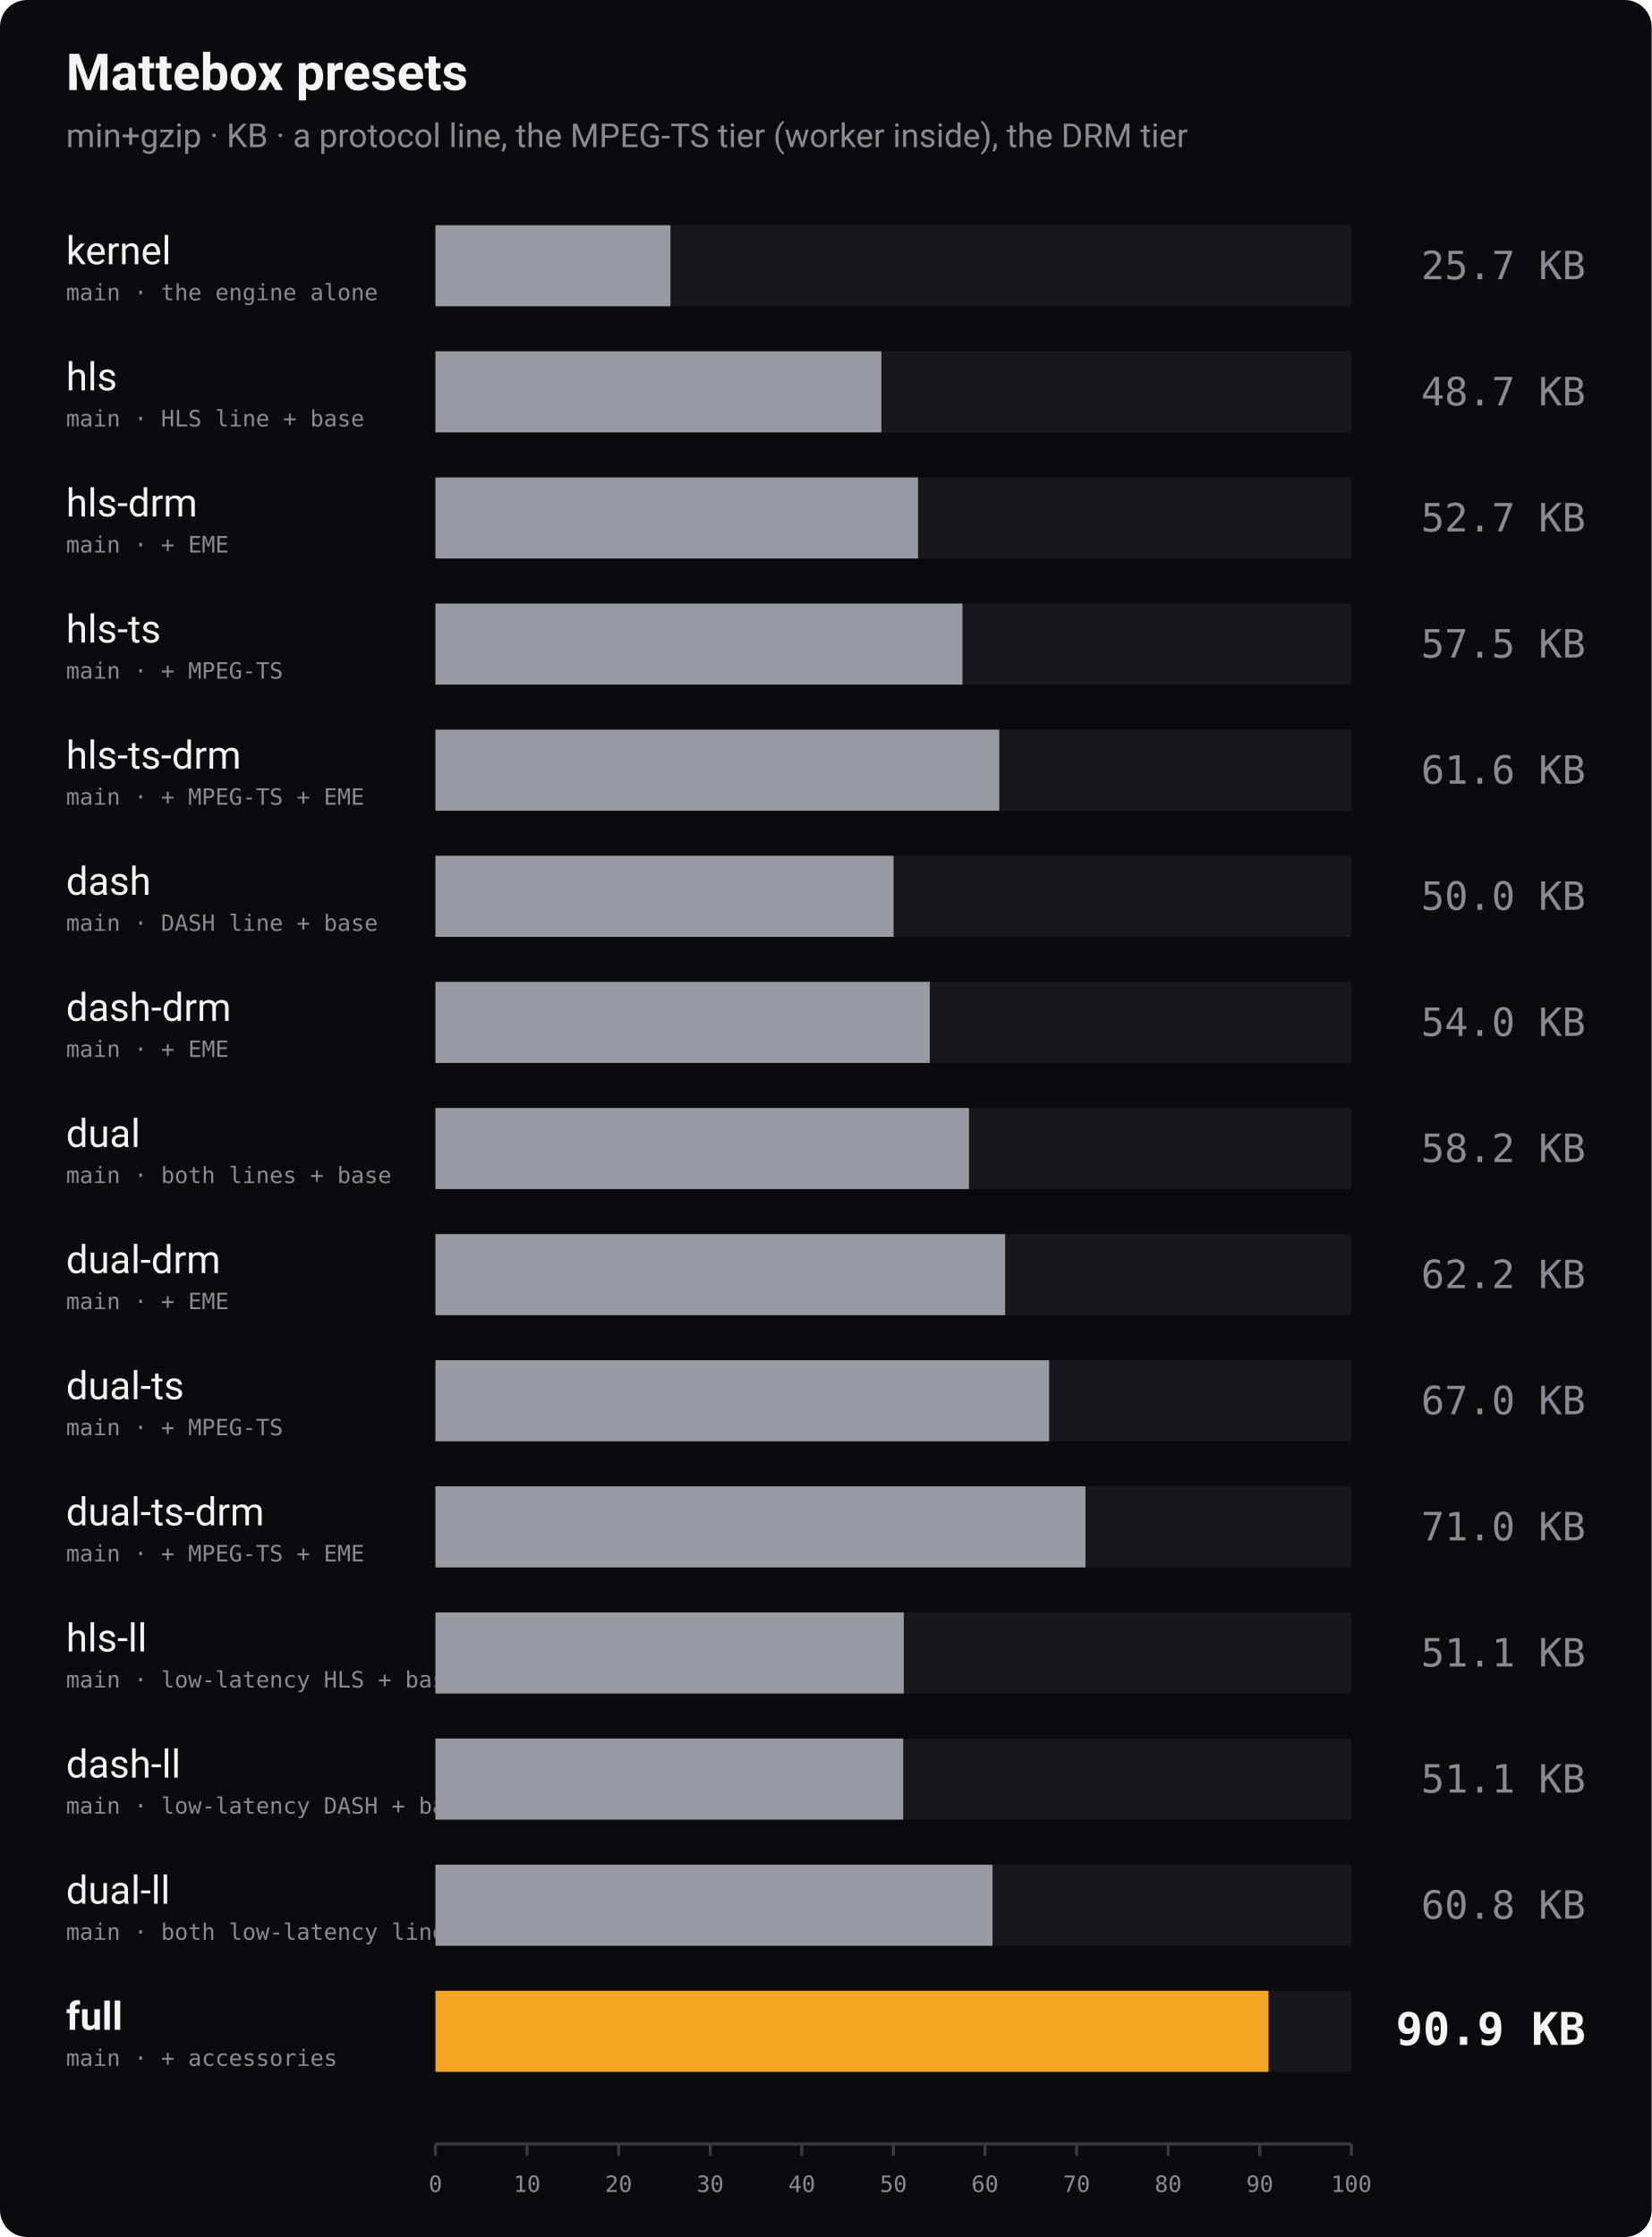
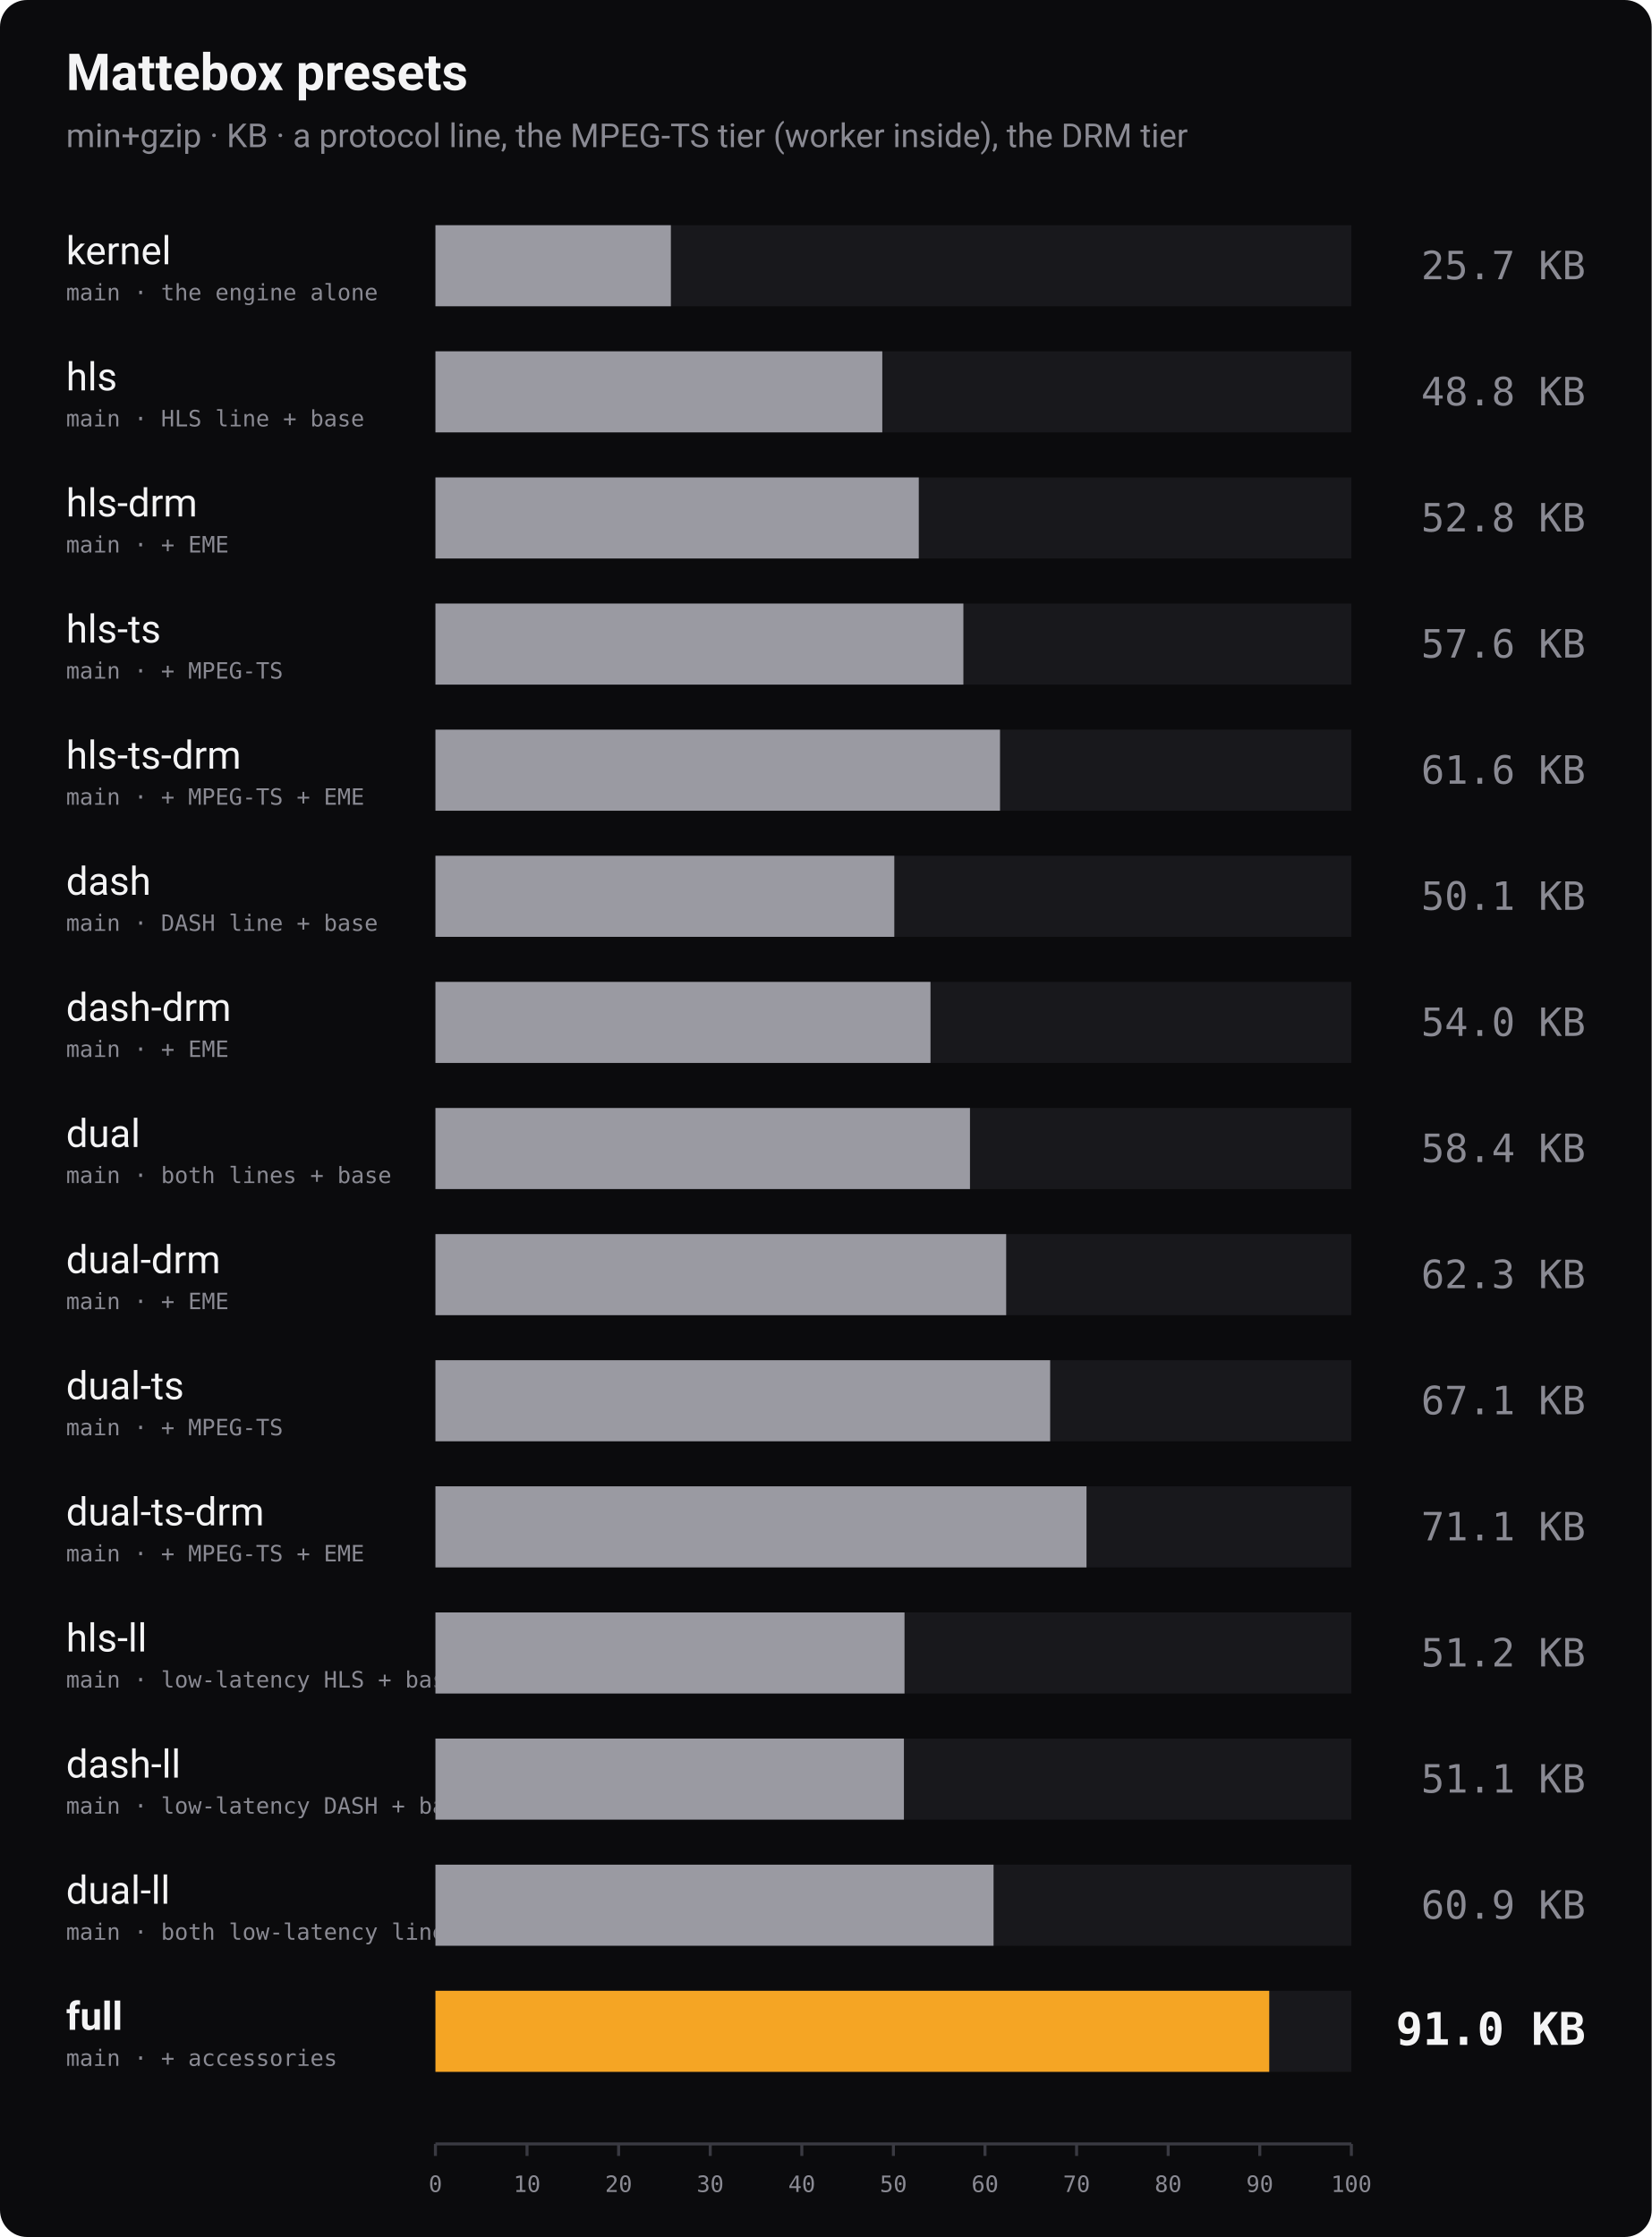
<svg xmlns="http://www.w3.org/2000/svg" width="1100" height="1490" viewBox="0 0 1100 1490" role="img" aria-label="Bundle size of every Mattebox preset, min+gzip">
  <rect width="1100" height="1490" rx="18" fill="#0b0b0d" />
  <text x="44" y="60" font-family="-apple-system, 'Segoe UI', Roboto, Helvetica, Arial, sans-serif" font-size="34" font-weight="700" fill="#f4f4f5">Mattebox presets</text>
  <text x="44" y="98" font-family="-apple-system, 'Segoe UI', Roboto, Helvetica, Arial, sans-serif" font-size="22" fill="#8a8a93">min+gzip · KB · a protocol line, the MPEG-TS tier (worker inside), the DRM tier</text>
  <text x="44" y="176" font-family="-apple-system, 'Segoe UI', Roboto, Helvetica, Arial, sans-serif" font-size="26" font-weight="400" fill="#f4f4f5">kernel</text>
  <text x="44" y="200" font-family="ui-monospace, 'SF Mono', Menlo, Consolas, monospace" font-size="15" fill="#8a8a93">main · the engine alone</text>
  <rect x="290" y="150" width="610" height="54" fill="#18181c" />
-   <rect x="290" y="150" width="156.5" height="54" fill="#9a9aa2" />
+   <rect x="290" y="150" width="156.8" height="54" fill="#9a9aa2" />
  <text x="1056" y="186" text-anchor="end" font-family="ui-monospace, 'SF Mono', Menlo, Consolas, monospace" font-size="26" font-weight="400" fill="#8a8a93">25.7 KB</text>
  <text x="44" y="260" font-family="-apple-system, 'Segoe UI', Roboto, Helvetica, Arial, sans-serif" font-size="26" font-weight="400" fill="#f4f4f5">hls</text>
  <text x="44" y="284" font-family="ui-monospace, 'SF Mono', Menlo, Consolas, monospace" font-size="15" fill="#8a8a93">main · HLS line + base</text>
  <rect x="290" y="234" width="610" height="54" fill="#18181c" />
-   <rect x="290" y="234" width="297.0" height="54" fill="#9a9aa2" />
-   <text x="1056" y="270" text-anchor="end" font-family="ui-monospace, 'SF Mono', Menlo, Consolas, monospace" font-size="26" font-weight="400" fill="#8a8a93">48.7 KB</text>
+   <rect x="290" y="234" width="297.6" height="54" fill="#9a9aa2" />
+   <text x="1056" y="270" text-anchor="end" font-family="ui-monospace, 'SF Mono', Menlo, Consolas, monospace" font-size="26" font-weight="400" fill="#8a8a93">48.8 KB</text>
  <text x="44" y="344" font-family="-apple-system, 'Segoe UI', Roboto, Helvetica, Arial, sans-serif" font-size="26" font-weight="400" fill="#f4f4f5">hls-drm</text>
  <text x="44" y="368" font-family="ui-monospace, 'SF Mono', Menlo, Consolas, monospace" font-size="15" fill="#8a8a93">main · + EME</text>
  <rect x="290" y="318" width="610" height="54" fill="#18181c" />
-   <rect x="290" y="318" width="321.4" height="54" fill="#9a9aa2" />
-   <text x="1056" y="354" text-anchor="end" font-family="ui-monospace, 'SF Mono', Menlo, Consolas, monospace" font-size="26" font-weight="400" fill="#8a8a93">52.7 KB</text>
+   <rect x="290" y="318" width="321.9" height="54" fill="#9a9aa2" />
+   <text x="1056" y="354" text-anchor="end" font-family="ui-monospace, 'SF Mono', Menlo, Consolas, monospace" font-size="26" font-weight="400" fill="#8a8a93">52.8 KB</text>
  <text x="44" y="428" font-family="-apple-system, 'Segoe UI', Roboto, Helvetica, Arial, sans-serif" font-size="26" font-weight="400" fill="#f4f4f5">hls-ts</text>
  <text x="44" y="452" font-family="ui-monospace, 'SF Mono', Menlo, Consolas, monospace" font-size="15" fill="#8a8a93">main · + MPEG-TS</text>
  <rect x="290" y="402" width="610" height="54" fill="#18181c" />
-   <rect x="290" y="402" width="351.0" height="54" fill="#9a9aa2" />
-   <text x="1056" y="438" text-anchor="end" font-family="ui-monospace, 'SF Mono', Menlo, Consolas, monospace" font-size="26" font-weight="400" fill="#8a8a93">57.5 KB</text>
+   <rect x="290" y="402" width="351.6" height="54" fill="#9a9aa2" />
+   <text x="1056" y="438" text-anchor="end" font-family="ui-monospace, 'SF Mono', Menlo, Consolas, monospace" font-size="26" font-weight="400" fill="#8a8a93">57.6 KB</text>
  <text x="44" y="512" font-family="-apple-system, 'Segoe UI', Roboto, Helvetica, Arial, sans-serif" font-size="26" font-weight="400" fill="#f4f4f5">hls-ts-drm</text>
  <text x="44" y="536" font-family="ui-monospace, 'SF Mono', Menlo, Consolas, monospace" font-size="15" fill="#8a8a93">main · + MPEG-TS + EME</text>
  <rect x="290" y="486" width="610" height="54" fill="#18181c" />
-   <rect x="290" y="486" width="375.5" height="54" fill="#9a9aa2" />
+   <rect x="290" y="486" width="376.0" height="54" fill="#9a9aa2" />
  <text x="1056" y="522" text-anchor="end" font-family="ui-monospace, 'SF Mono', Menlo, Consolas, monospace" font-size="26" font-weight="400" fill="#8a8a93">61.6 KB</text>
  <text x="44" y="596" font-family="-apple-system, 'Segoe UI', Roboto, Helvetica, Arial, sans-serif" font-size="26" font-weight="400" fill="#f4f4f5">dash</text>
  <text x="44" y="620" font-family="ui-monospace, 'SF Mono', Menlo, Consolas, monospace" font-size="15" fill="#8a8a93">main · DASH line + base</text>
  <rect x="290" y="570" width="610" height="54" fill="#18181c" />
-   <rect x="290" y="570" width="305.1" height="54" fill="#9a9aa2" />
-   <text x="1056" y="606" text-anchor="end" font-family="ui-monospace, 'SF Mono', Menlo, Consolas, monospace" font-size="26" font-weight="400" fill="#8a8a93">50.0 KB</text>
+   <rect x="290" y="570" width="305.6" height="54" fill="#9a9aa2" />
+   <text x="1056" y="606" text-anchor="end" font-family="ui-monospace, 'SF Mono', Menlo, Consolas, monospace" font-size="26" font-weight="400" fill="#8a8a93">50.1 KB</text>
  <text x="44" y="680" font-family="-apple-system, 'Segoe UI', Roboto, Helvetica, Arial, sans-serif" font-size="26" font-weight="400" fill="#f4f4f5">dash-drm</text>
  <text x="44" y="704" font-family="ui-monospace, 'SF Mono', Menlo, Consolas, monospace" font-size="15" fill="#8a8a93">main · + EME</text>
  <rect x="290" y="654" width="610" height="54" fill="#18181c" />
-   <rect x="290" y="654" width="329.2" height="54" fill="#9a9aa2" />
+   <rect x="290" y="654" width="329.7" height="54" fill="#9a9aa2" />
  <text x="1056" y="690" text-anchor="end" font-family="ui-monospace, 'SF Mono', Menlo, Consolas, monospace" font-size="26" font-weight="400" fill="#8a8a93">54.0 KB</text>
  <text x="44" y="764" font-family="-apple-system, 'Segoe UI', Roboto, Helvetica, Arial, sans-serif" font-size="26" font-weight="400" fill="#f4f4f5">dual</text>
  <text x="44" y="788" font-family="ui-monospace, 'SF Mono', Menlo, Consolas, monospace" font-size="15" fill="#8a8a93">main · both lines + base</text>
  <rect x="290" y="738" width="610" height="54" fill="#18181c" />
-   <rect x="290" y="738" width="355.3" height="54" fill="#9a9aa2" />
-   <text x="1056" y="774" text-anchor="end" font-family="ui-monospace, 'SF Mono', Menlo, Consolas, monospace" font-size="26" font-weight="400" fill="#8a8a93">58.2 KB</text>
+   <rect x="290" y="738" width="356.0" height="54" fill="#9a9aa2" />
+   <text x="1056" y="774" text-anchor="end" font-family="ui-monospace, 'SF Mono', Menlo, Consolas, monospace" font-size="26" font-weight="400" fill="#8a8a93">58.4 KB</text>
  <text x="44" y="848" font-family="-apple-system, 'Segoe UI', Roboto, Helvetica, Arial, sans-serif" font-size="26" font-weight="400" fill="#f4f4f5">dual-drm</text>
  <text x="44" y="872" font-family="ui-monospace, 'SF Mono', Menlo, Consolas, monospace" font-size="15" fill="#8a8a93">main · + EME</text>
  <rect x="290" y="822" width="610" height="54" fill="#18181c" />
-   <rect x="290" y="822" width="379.4" height="54" fill="#9a9aa2" />
-   <text x="1056" y="858" text-anchor="end" font-family="ui-monospace, 'SF Mono', Menlo, Consolas, monospace" font-size="26" font-weight="400" fill="#8a8a93">62.2 KB</text>
+   <rect x="290" y="822" width="380.1" height="54" fill="#9a9aa2" />
+   <text x="1056" y="858" text-anchor="end" font-family="ui-monospace, 'SF Mono', Menlo, Consolas, monospace" font-size="26" font-weight="400" fill="#8a8a93">62.3 KB</text>
  <text x="44" y="932" font-family="-apple-system, 'Segoe UI', Roboto, Helvetica, Arial, sans-serif" font-size="26" font-weight="400" fill="#f4f4f5">dual-ts</text>
  <text x="44" y="956" font-family="ui-monospace, 'SF Mono', Menlo, Consolas, monospace" font-size="15" fill="#8a8a93">main · + MPEG-TS</text>
  <rect x="290" y="906" width="610" height="54" fill="#18181c" />
-   <rect x="290" y="906" width="408.7" height="54" fill="#9a9aa2" />
-   <text x="1056" y="942" text-anchor="end" font-family="ui-monospace, 'SF Mono', Menlo, Consolas, monospace" font-size="26" font-weight="400" fill="#8a8a93">67.0 KB</text>
+   <rect x="290" y="906" width="409.4" height="54" fill="#9a9aa2" />
+   <text x="1056" y="942" text-anchor="end" font-family="ui-monospace, 'SF Mono', Menlo, Consolas, monospace" font-size="26" font-weight="400" fill="#8a8a93">67.1 KB</text>
  <text x="44" y="1016" font-family="-apple-system, 'Segoe UI', Roboto, Helvetica, Arial, sans-serif" font-size="26" font-weight="400" fill="#f4f4f5">dual-ts-drm</text>
  <text x="44" y="1040" font-family="ui-monospace, 'SF Mono', Menlo, Consolas, monospace" font-size="15" fill="#8a8a93">main · + MPEG-TS + EME</text>
  <rect x="290" y="990" width="610" height="54" fill="#18181c" />
-   <rect x="290" y="990" width="432.9" height="54" fill="#9a9aa2" />
-   <text x="1056" y="1026" text-anchor="end" font-family="ui-monospace, 'SF Mono', Menlo, Consolas, monospace" font-size="26" font-weight="400" fill="#8a8a93">71.0 KB</text>
+   <rect x="290" y="990" width="433.6" height="54" fill="#9a9aa2" />
+   <text x="1056" y="1026" text-anchor="end" font-family="ui-monospace, 'SF Mono', Menlo, Consolas, monospace" font-size="26" font-weight="400" fill="#8a8a93">71.1 KB</text>
  <text x="44" y="1100" font-family="-apple-system, 'Segoe UI', Roboto, Helvetica, Arial, sans-serif" font-size="26" font-weight="400" fill="#f4f4f5">hls-ll</text>
  <text x="44" y="1124" font-family="ui-monospace, 'SF Mono', Menlo, Consolas, monospace" font-size="15" fill="#8a8a93">main · low-latency HLS + base</text>
  <rect x="290" y="1074" width="610" height="54" fill="#18181c" />
-   <rect x="290" y="1074" width="311.9" height="54" fill="#9a9aa2" />
-   <text x="1056" y="1110" text-anchor="end" font-family="ui-monospace, 'SF Mono', Menlo, Consolas, monospace" font-size="26" font-weight="400" fill="#8a8a93">51.1 KB</text>
+   <rect x="290" y="1074" width="312.4" height="54" fill="#9a9aa2" />
+   <text x="1056" y="1110" text-anchor="end" font-family="ui-monospace, 'SF Mono', Menlo, Consolas, monospace" font-size="26" font-weight="400" fill="#8a8a93">51.2 KB</text>
  <text x="44" y="1184" font-family="-apple-system, 'Segoe UI', Roboto, Helvetica, Arial, sans-serif" font-size="26" font-weight="400" fill="#f4f4f5">dash-ll</text>
  <text x="44" y="1208" font-family="ui-monospace, 'SF Mono', Menlo, Consolas, monospace" font-size="15" fill="#8a8a93">main · low-latency DASH + base</text>
  <rect x="290" y="1158" width="610" height="54" fill="#18181c" />
-   <rect x="290" y="1158" width="311.5" height="54" fill="#9a9aa2" />
+   <rect x="290" y="1158" width="312.0" height="54" fill="#9a9aa2" />
  <text x="1056" y="1194" text-anchor="end" font-family="ui-monospace, 'SF Mono', Menlo, Consolas, monospace" font-size="26" font-weight="400" fill="#8a8a93">51.1 KB</text>
  <text x="44" y="1268" font-family="-apple-system, 'Segoe UI', Roboto, Helvetica, Arial, sans-serif" font-size="26" font-weight="400" fill="#f4f4f5">dual-ll</text>
  <text x="44" y="1292" font-family="ui-monospace, 'SF Mono', Menlo, Consolas, monospace" font-size="15" fill="#8a8a93">main · both low-latency lines + base</text>
  <rect x="290" y="1242" width="610" height="54" fill="#18181c" />
-   <rect x="290" y="1242" width="371.0" height="54" fill="#9a9aa2" />
-   <text x="1056" y="1278" text-anchor="end" font-family="ui-monospace, 'SF Mono', Menlo, Consolas, monospace" font-size="26" font-weight="400" fill="#8a8a93">60.8 KB</text>
+   <rect x="290" y="1242" width="371.7" height="54" fill="#9a9aa2" />
+   <text x="1056" y="1278" text-anchor="end" font-family="ui-monospace, 'SF Mono', Menlo, Consolas, monospace" font-size="26" font-weight="400" fill="#8a8a93">60.9 KB</text>
  <text x="44" y="1352" font-family="-apple-system, 'Segoe UI', Roboto, Helvetica, Arial, sans-serif" font-size="26" font-weight="700" fill="#f4f4f5">full</text>
  <text x="44" y="1376" font-family="ui-monospace, 'SF Mono', Menlo, Consolas, monospace" font-size="15" fill="#8a8a93">main · + accessories</text>
  <rect x="290" y="1326" width="610" height="54" fill="#18181c" />
-   <rect x="290" y="1326" width="554.8" height="54" fill="#f5a524" />
-   <text x="1056" y="1362" text-anchor="end" font-family="ui-monospace, 'SF Mono', Menlo, Consolas, monospace" font-size="30" font-weight="700" fill="#f4f4f5">90.9 KB</text>
+   <rect x="290" y="1326" width="555.3" height="54" fill="#f5a524" />
+   <text x="1056" y="1362" text-anchor="end" font-family="ui-monospace, 'SF Mono', Menlo, Consolas, monospace" font-size="30" font-weight="700" fill="#f4f4f5">91.0 KB</text>
  <line x1="290" y1="1428" x2="900" y2="1428" stroke="#3a3a42" stroke-width="2" />
  <line x1="290.0" y1="1428" x2="290.0" y2="1436" stroke="#3a3a42" stroke-width="2" />
  <text x="290.0" y="1460" text-anchor="middle" font-family="ui-monospace, 'SF Mono', Menlo, Consolas, monospace" font-size="15" fill="#8a8a93">0</text>
  <line x1="351.0" y1="1428" x2="351.0" y2="1436" stroke="#3a3a42" stroke-width="2" />
  <text x="351.0" y="1460" text-anchor="middle" font-family="ui-monospace, 'SF Mono', Menlo, Consolas, monospace" font-size="15" fill="#8a8a93">10</text>
  <line x1="412.0" y1="1428" x2="412.0" y2="1436" stroke="#3a3a42" stroke-width="2" />
  <text x="412.0" y="1460" text-anchor="middle" font-family="ui-monospace, 'SF Mono', Menlo, Consolas, monospace" font-size="15" fill="#8a8a93">20</text>
  <line x1="473.0" y1="1428" x2="473.0" y2="1436" stroke="#3a3a42" stroke-width="2" />
  <text x="473.0" y="1460" text-anchor="middle" font-family="ui-monospace, 'SF Mono', Menlo, Consolas, monospace" font-size="15" fill="#8a8a93">30</text>
  <line x1="534.0" y1="1428" x2="534.0" y2="1436" stroke="#3a3a42" stroke-width="2" />
  <text x="534.0" y="1460" text-anchor="middle" font-family="ui-monospace, 'SF Mono', Menlo, Consolas, monospace" font-size="15" fill="#8a8a93">40</text>
  <line x1="595.0" y1="1428" x2="595.0" y2="1436" stroke="#3a3a42" stroke-width="2" />
  <text x="595.0" y="1460" text-anchor="middle" font-family="ui-monospace, 'SF Mono', Menlo, Consolas, monospace" font-size="15" fill="#8a8a93">50</text>
  <line x1="656.0" y1="1428" x2="656.0" y2="1436" stroke="#3a3a42" stroke-width="2" />
  <text x="656.0" y="1460" text-anchor="middle" font-family="ui-monospace, 'SF Mono', Menlo, Consolas, monospace" font-size="15" fill="#8a8a93">60</text>
  <line x1="717.0" y1="1428" x2="717.0" y2="1436" stroke="#3a3a42" stroke-width="2" />
  <text x="717.0" y="1460" text-anchor="middle" font-family="ui-monospace, 'SF Mono', Menlo, Consolas, monospace" font-size="15" fill="#8a8a93">70</text>
  <line x1="778.0" y1="1428" x2="778.0" y2="1436" stroke="#3a3a42" stroke-width="2" />
  <text x="778.0" y="1460" text-anchor="middle" font-family="ui-monospace, 'SF Mono', Menlo, Consolas, monospace" font-size="15" fill="#8a8a93">80</text>
  <line x1="839.0" y1="1428" x2="839.0" y2="1436" stroke="#3a3a42" stroke-width="2" />
  <text x="839.0" y="1460" text-anchor="middle" font-family="ui-monospace, 'SF Mono', Menlo, Consolas, monospace" font-size="15" fill="#8a8a93">90</text>
  <line x1="900.0" y1="1428" x2="900.0" y2="1436" stroke="#3a3a42" stroke-width="2" />
  <text x="900.0" y="1460" text-anchor="middle" font-family="ui-monospace, 'SF Mono', Menlo, Consolas, monospace" font-size="15" fill="#8a8a93">100</text>
</svg>
